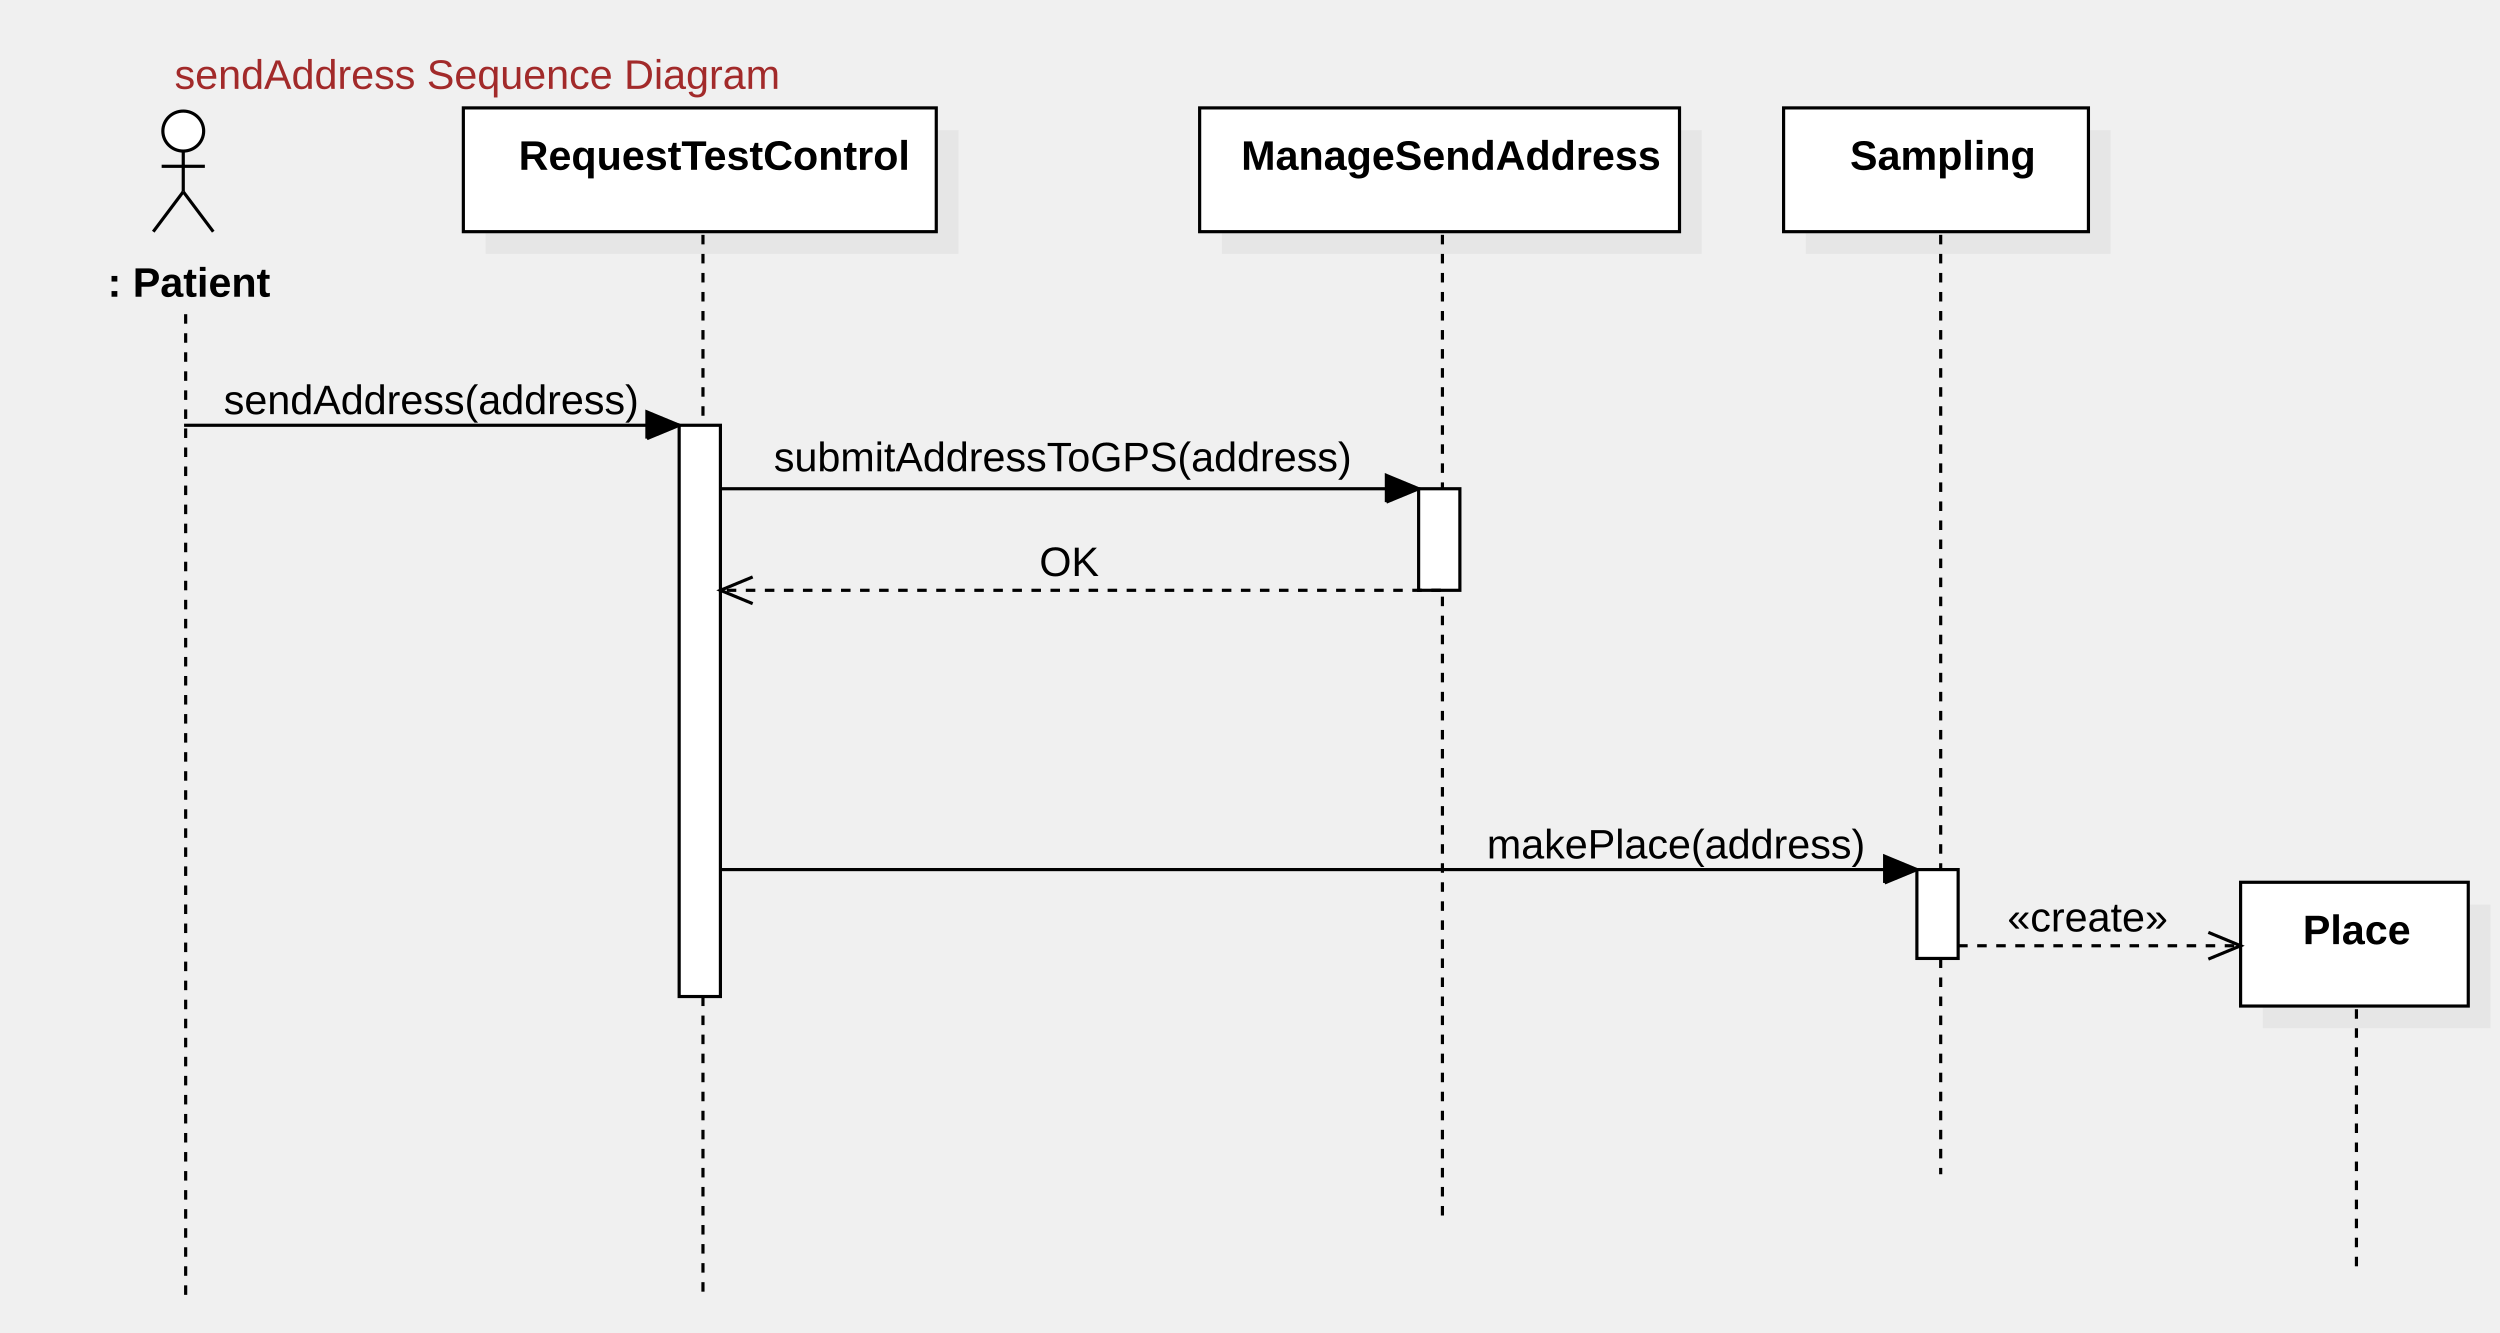
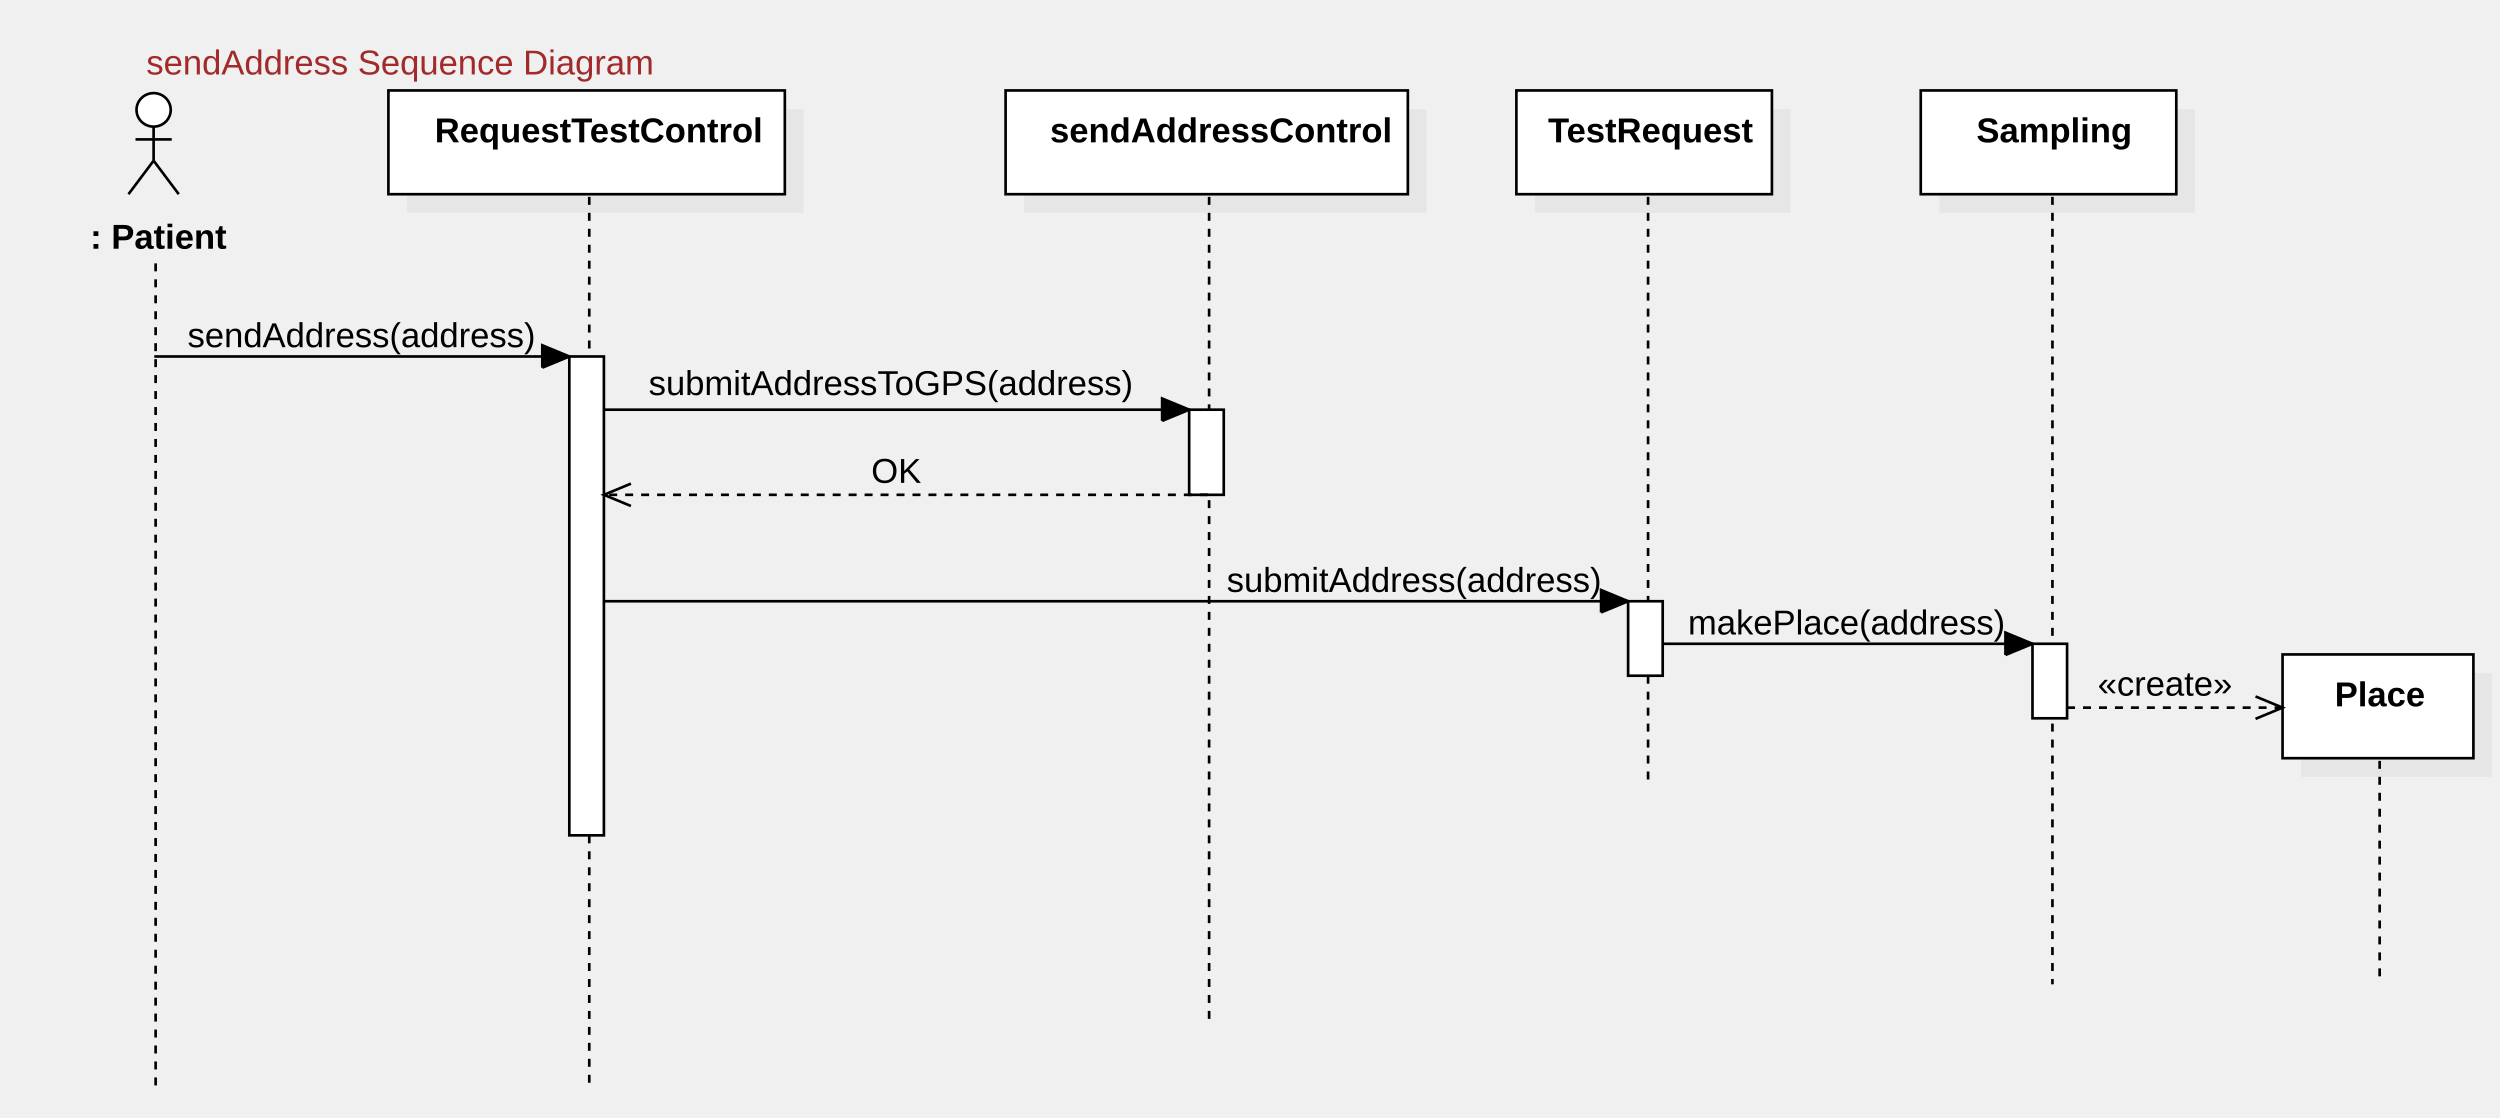
- <svg xmlns="http://www.w3.org/2000/svg" version="1.1" width="787.736" height="420">
+ <svg xmlns="http://www.w3.org/2000/svg" version="1.1" width="939.736" height="420">
  <defs />
  <g>
    <text fill="#eeeeee" stroke="none" font-family="Arial" font-size="24px" font-style="normal" font-weight="normal" text-decoration="none" x="0" y="0" />
    <text fill="#eeeeee" stroke="none" font-family="Arial" font-size="24px" font-style="normal" font-weight="normal" text-decoration="none" x="0" y="30" />
    <text fill="#eeeeee" stroke="none" font-family="Arial" font-size="24px" font-style="normal" font-weight="normal" text-decoration="none" x="0" y="60" />
    <text fill="#eeeeee" stroke="none" font-family="Arial" font-size="24px" font-style="normal" font-weight="normal" text-decoration="none" x="0" y="90" />
    <text fill="#eeeeee" stroke="none" font-family="Arial" font-size="24px" font-style="normal" font-weight="normal" text-decoration="none" x="0" y="120" />
    <text fill="#eeeeee" stroke="none" font-family="Arial" font-size="24px" font-style="normal" font-weight="normal" text-decoration="none" x="0" y="150" />
    <text fill="#eeeeee" stroke="none" font-family="Arial" font-size="24px" font-style="normal" font-weight="normal" text-decoration="none" x="0" y="180" />
    <text fill="#eeeeee" stroke="none" font-family="Arial" font-size="24px" font-style="normal" font-weight="normal" text-decoration="none" x="0" y="210" />
    <text fill="#eeeeee" stroke="none" font-family="Arial" font-size="24px" font-style="normal" font-weight="normal" text-decoration="none" x="0" y="240" />
    <text fill="#eeeeee" stroke="none" font-family="Arial" font-size="24px" font-style="normal" font-weight="normal" text-decoration="none" x="0" y="270" />
    <text fill="#eeeeee" stroke="none" font-family="Arial" font-size="24px" font-style="normal" font-weight="normal" text-decoration="none" x="0" y="300" />
    <text fill="#eeeeee" stroke="none" font-family="Arial" font-size="24px" font-style="normal" font-weight="normal" text-decoration="none" x="0" y="330" />
    <text fill="#eeeeee" stroke="none" font-family="Arial" font-size="24px" font-style="normal" font-weight="normal" text-decoration="none" x="0" y="360" />
    <text fill="#eeeeee" stroke="none" font-family="Arial" font-size="24px" font-style="normal" font-weight="normal" text-decoration="none" x="0" y="390" />
    <text fill="#eeeeee" stroke="none" font-family="Arial" font-size="24px" font-style="normal" font-weight="normal" text-decoration="none" x="200" y="0" />
    <text fill="#eeeeee" stroke="none" font-family="Arial" font-size="24px" font-style="normal" font-weight="normal" text-decoration="none" x="200" y="30" />
    <text fill="#eeeeee" stroke="none" font-family="Arial" font-size="24px" font-style="normal" font-weight="normal" text-decoration="none" x="200" y="60" />
    <text fill="#eeeeee" stroke="none" font-family="Arial" font-size="24px" font-style="normal" font-weight="normal" text-decoration="none" x="200" y="90" />
    <text fill="#eeeeee" stroke="none" font-family="Arial" font-size="24px" font-style="normal" font-weight="normal" text-decoration="none" x="200" y="120" />
    <text fill="#eeeeee" stroke="none" font-family="Arial" font-size="24px" font-style="normal" font-weight="normal" text-decoration="none" x="200" y="150" />
    <text fill="#eeeeee" stroke="none" font-family="Arial" font-size="24px" font-style="normal" font-weight="normal" text-decoration="none" x="200" y="180" />
    <text fill="#eeeeee" stroke="none" font-family="Arial" font-size="24px" font-style="normal" font-weight="normal" text-decoration="none" x="200" y="210" />
    <text fill="#eeeeee" stroke="none" font-family="Arial" font-size="24px" font-style="normal" font-weight="normal" text-decoration="none" x="200" y="240" />
    <text fill="#eeeeee" stroke="none" font-family="Arial" font-size="24px" font-style="normal" font-weight="normal" text-decoration="none" x="200" y="270" />
    <text fill="#eeeeee" stroke="none" font-family="Arial" font-size="24px" font-style="normal" font-weight="normal" text-decoration="none" x="200" y="300" />
    <text fill="#eeeeee" stroke="none" font-family="Arial" font-size="24px" font-style="normal" font-weight="normal" text-decoration="none" x="200" y="330" />
    <text fill="#eeeeee" stroke="none" font-family="Arial" font-size="24px" font-style="normal" font-weight="normal" text-decoration="none" x="200" y="360" />
    <text fill="#eeeeee" stroke="none" font-family="Arial" font-size="24px" font-style="normal" font-weight="normal" text-decoration="none" x="200" y="390" />
    <text fill="#eeeeee" stroke="none" font-family="Arial" font-size="24px" font-style="normal" font-weight="normal" text-decoration="none" x="400" y="0" />
    <text fill="#eeeeee" stroke="none" font-family="Arial" font-size="24px" font-style="normal" font-weight="normal" text-decoration="none" x="400" y="30" />
    <text fill="#eeeeee" stroke="none" font-family="Arial" font-size="24px" font-style="normal" font-weight="normal" text-decoration="none" x="400" y="60" />
    <text fill="#eeeeee" stroke="none" font-family="Arial" font-size="24px" font-style="normal" font-weight="normal" text-decoration="none" x="400" y="90" />
    <text fill="#eeeeee" stroke="none" font-family="Arial" font-size="24px" font-style="normal" font-weight="normal" text-decoration="none" x="400" y="120" />
    <text fill="#eeeeee" stroke="none" font-family="Arial" font-size="24px" font-style="normal" font-weight="normal" text-decoration="none" x="400" y="150" />
    <text fill="#eeeeee" stroke="none" font-family="Arial" font-size="24px" font-style="normal" font-weight="normal" text-decoration="none" x="400" y="180" />
    <text fill="#eeeeee" stroke="none" font-family="Arial" font-size="24px" font-style="normal" font-weight="normal" text-decoration="none" x="400" y="210" />
    <text fill="#eeeeee" stroke="none" font-family="Arial" font-size="24px" font-style="normal" font-weight="normal" text-decoration="none" x="400" y="240" />
    <text fill="#eeeeee" stroke="none" font-family="Arial" font-size="24px" font-style="normal" font-weight="normal" text-decoration="none" x="400" y="270" />
    <text fill="#eeeeee" stroke="none" font-family="Arial" font-size="24px" font-style="normal" font-weight="normal" text-decoration="none" x="400" y="300" />
    <text fill="#eeeeee" stroke="none" font-family="Arial" font-size="24px" font-style="normal" font-weight="normal" text-decoration="none" x="400" y="330" />
    <text fill="#eeeeee" stroke="none" font-family="Arial" font-size="24px" font-style="normal" font-weight="normal" text-decoration="none" x="400" y="360" />
    <text fill="#eeeeee" stroke="none" font-family="Arial" font-size="24px" font-style="normal" font-weight="normal" text-decoration="none" x="400" y="390" />
    <text fill="#eeeeee" stroke="none" font-family="Arial" font-size="24px" font-style="normal" font-weight="normal" text-decoration="none" x="600" y="0" />
    <text fill="#eeeeee" stroke="none" font-family="Arial" font-size="24px" font-style="normal" font-weight="normal" text-decoration="none" x="600" y="30" />
    <text fill="#eeeeee" stroke="none" font-family="Arial" font-size="24px" font-style="normal" font-weight="normal" text-decoration="none" x="600" y="60" />
    <text fill="#eeeeee" stroke="none" font-family="Arial" font-size="24px" font-style="normal" font-weight="normal" text-decoration="none" x="600" y="90" />
    <text fill="#eeeeee" stroke="none" font-family="Arial" font-size="24px" font-style="normal" font-weight="normal" text-decoration="none" x="600" y="120" />
    <text fill="#eeeeee" stroke="none" font-family="Arial" font-size="24px" font-style="normal" font-weight="normal" text-decoration="none" x="600" y="150" />
    <text fill="#eeeeee" stroke="none" font-family="Arial" font-size="24px" font-style="normal" font-weight="normal" text-decoration="none" x="600" y="180" />
    <text fill="#eeeeee" stroke="none" font-family="Arial" font-size="24px" font-style="normal" font-weight="normal" text-decoration="none" x="600" y="210" />
    <text fill="#eeeeee" stroke="none" font-family="Arial" font-size="24px" font-style="normal" font-weight="normal" text-decoration="none" x="600" y="240" />
    <text fill="#eeeeee" stroke="none" font-family="Arial" font-size="24px" font-style="normal" font-weight="normal" text-decoration="none" x="600" y="270" />
    <text fill="#eeeeee" stroke="none" font-family="Arial" font-size="24px" font-style="normal" font-weight="normal" text-decoration="none" x="600" y="300" />
    <text fill="#eeeeee" stroke="none" font-family="Arial" font-size="24px" font-style="normal" font-weight="normal" text-decoration="none" x="600" y="330" />
    <text fill="#eeeeee" stroke="none" font-family="Arial" font-size="24px" font-style="normal" font-weight="normal" text-decoration="none" x="600" y="360" />
    <text fill="#eeeeee" stroke="none" font-family="Arial" font-size="24px" font-style="normal" font-weight="normal" text-decoration="none" x="600" y="390" />
+     <text fill="#eeeeee" stroke="none" font-family="Arial" font-size="24px" font-style="normal" font-weight="normal" text-decoration="none" x="800" y="0" />
+     <text fill="#eeeeee" stroke="none" font-family="Arial" font-size="24px" font-style="normal" font-weight="normal" text-decoration="none" x="800" y="30" />
+     <text fill="#eeeeee" stroke="none" font-family="Arial" font-size="24px" font-style="normal" font-weight="normal" text-decoration="none" x="800" y="60" />
+     <text fill="#eeeeee" stroke="none" font-family="Arial" font-size="24px" font-style="normal" font-weight="normal" text-decoration="none" x="800" y="90" />
+     <text fill="#eeeeee" stroke="none" font-family="Arial" font-size="24px" font-style="normal" font-weight="normal" text-decoration="none" x="800" y="120" />
+     <text fill="#eeeeee" stroke="none" font-family="Arial" font-size="24px" font-style="normal" font-weight="normal" text-decoration="none" x="800" y="150" />
+     <text fill="#eeeeee" stroke="none" font-family="Arial" font-size="24px" font-style="normal" font-weight="normal" text-decoration="none" x="800" y="180" />
+     <text fill="#eeeeee" stroke="none" font-family="Arial" font-size="24px" font-style="normal" font-weight="normal" text-decoration="none" x="800" y="210" />
+     <text fill="#eeeeee" stroke="none" font-family="Arial" font-size="24px" font-style="normal" font-weight="normal" text-decoration="none" x="800" y="240" />
+     <text fill="#eeeeee" stroke="none" font-family="Arial" font-size="24px" font-style="normal" font-weight="normal" text-decoration="none" x="800" y="270" />
+     <text fill="#eeeeee" stroke="none" font-family="Arial" font-size="24px" font-style="normal" font-weight="normal" text-decoration="none" x="800" y="300" />
+     <text fill="#eeeeee" stroke="none" font-family="Arial" font-size="24px" font-style="normal" font-weight="normal" text-decoration="none" x="800" y="330" />
+     <text fill="#eeeeee" stroke="none" font-family="Arial" font-size="24px" font-style="normal" font-weight="normal" text-decoration="none" x="800" y="360" />
+     <text fill="#eeeeee" stroke="none" font-family="Arial" font-size="24px" font-style="normal" font-weight="normal" text-decoration="none" x="800" y="390" />
    <g transform="translate(-30,-6) scale(1,1)">
      <path fill="#ffffff" stroke="none" d="M 81.314 47.3 C 81.314 43.821 84.193 41 87.743 41 C 91.294 41 94.172 43.821 94.172 47.3 C 94.172 50.779 91.294 53.6 87.743 53.6 C 84.193 53.6 81.314 50.779 81.314 47.3 Z" />
    </g>
    <g transform="translate(-30,-6) scale(1,1)">
      <path fill="none" stroke="#000000" d="M 81.314 47.3 C 81.314 43.821 84.193 41 87.743 41 C 91.294 41 94.172 43.821 94.172 47.3 C 94.172 50.779 91.294 53.6 87.743 53.6 C 84.193 53.6 81.314 50.779 81.314 47.3 Z" stroke-miterlimit="10" />
    </g>
    <g transform="translate(-30,-6) scale(1,1)">
      <path fill="none" stroke="#000000" d="M 87.743 53.6 L 87.743 66.4" stroke-miterlimit="10" />
    </g>
    <g transform="translate(-30,-6) scale(1,1)">
      <path fill="none" stroke="#000000" d="M 80.936 58.4 L 94.551 58.4" stroke-miterlimit="10" />
    </g>
    <g transform="translate(-30,-6) scale(1,1)">
      <path fill="none" stroke="#000000" d="M 87.743 66.4 L 78.289 79" stroke-miterlimit="10" />
    </g>
    <g transform="translate(-30,-6) scale(1,1)">
      <path fill="none" stroke="#000000" d="M 87.743 66.4 L 97.198 79" stroke-miterlimit="10" />
    </g>
    <g transform="translate(-30,-6) scale(1,1)">
      <g>
        <path fill="none" stroke="none" />
        <text fill="#000000" stroke="none" font-family="Arial" font-size="13px" font-style="normal" font-weight="bold" text-decoration="none" x="63.895" y="99.5">: Patient</text>
      </g>
    </g>
    <g transform="translate(-30,-6) scale(1,1)">
      <path fill="none" stroke="#000000" d="M 88.5 105 L 88.5 416" stroke-miterlimit="10" stroke-dasharray="3" />
    </g>
    <g transform="translate(-30,-6) scale(1,1)">
      <rect fill="#C0C0C0" stroke="none" x="183" y="47" width="149.013" height="39" opacity="0.2" />
    </g>
    <g transform="translate(-30,-6) scale(1,1)">
      <rect fill="#ffffff" stroke="none" x="176" y="40" width="149.013" height="39" />
    </g>
    <g transform="translate(-30,-6) scale(1,1)">
      <path fill="none" stroke="#000000" d="M 176 40 L 325.013 40 L 325.013 79 L 176 79 L 176 40 Z Z" stroke-miterlimit="10" />
    </g>
    <g transform="translate(-30,-6) scale(1,1)">
      <g>
        <path fill="none" stroke="none" />
        <text fill="#000000" stroke="none" font-family="Arial" font-size="13px" font-style="normal" font-weight="bold" text-decoration="none" x="193.422" y="59.5">RequestTestControl</text>
      </g>
    </g>
    <g transform="translate(-30,-6) scale(1,1)">
      <path fill="none" stroke="#000000" d="M 251.5 80 L 251.5 416" stroke-miterlimit="10" stroke-dasharray="3" />
    </g>
    <g transform="translate(-30,-6) scale(1,1)">
      <rect fill="#C0C0C0" stroke="none" x="415" y="47" width="151.203" height="39" opacity="0.2" />
    </g>
    <g transform="translate(-30,-6) scale(1,1)">
      <rect fill="#ffffff" stroke="none" x="408" y="40" width="151.203" height="39" />
    </g>
    <g transform="translate(-30,-6) scale(1,1)">
      <path fill="none" stroke="#000000" d="M 408 40 L 559.203 40 L 559.203 79 L 408 79 L 408 40 Z Z" stroke-miterlimit="10" />
    </g>
    <g transform="translate(-30,-6) scale(1,1)">
      <g>
        <path fill="none" stroke="none" />
-         <text fill="#000000" stroke="none" font-family="Arial" font-size="13px" font-style="normal" font-weight="bold" text-decoration="none" x="421.086" y="59.5">ManageSendAddress</text>
+         <text fill="#000000" stroke="none" font-family="Arial" font-size="13px" font-style="normal" font-weight="bold" text-decoration="none" x="424.708" y="59.5">sendAddressControl</text>
      </g>
    </g>
    <g transform="translate(-30,-6) scale(1,1)">
      <path fill="none" stroke="#000000" d="M 484.5 80 L 484.5 392" stroke-miterlimit="10" stroke-dasharray="3" />
    </g>
    <g transform="translate(-30,-6) scale(1,1)">
-       <rect fill="#C0C0C0" stroke="none" x="743" y="291" width="71.736" height="39" opacity="0.2" />
-     </g>
-     <g transform="translate(-30,-6) scale(1,1)">
-       <rect fill="#ffffff" stroke="none" x="736" y="284" width="71.736" height="39" />
-     </g>
-     <g transform="translate(-30,-6) scale(1,1)">
-       <path fill="none" stroke="#000000" d="M 736 284 L 807.736 284 L 807.736 323 L 736 323 L 736 284 Z Z" stroke-miterlimit="10" />
-     </g>
-     <g transform="translate(-30,-6) scale(1,1)">
-       <g>
-         <path fill="none" stroke="none" />
-         <text fill="#000000" stroke="none" font-family="Arial" font-size="13px" font-style="normal" font-weight="bold" text-decoration="none" x="755.609" y="303.5">Place</text>
-       </g>
-     </g>
-     <g transform="translate(-30,-6) scale(1,1)">
-       <path fill="none" stroke="#000000" d="M 772.5 324 L 772.5 408" stroke-miterlimit="10" stroke-dasharray="3" />
+       <rect fill="#C0C0C0" stroke="none" x="895" y="259" width="71.736" height="39" opacity="0.2" />
+     </g>
+     <g transform="translate(-30,-6) scale(1,1)">
+       <rect fill="#ffffff" stroke="none" x="888" y="252" width="71.736" height="39" />
+     </g>
+     <g transform="translate(-30,-6) scale(1,1)">
+       <path fill="none" stroke="#000000" d="M 888 252 L 959.736 252 L 959.736 291 L 888 291 L 888 252 Z Z" stroke-miterlimit="10" />
+     </g>
+     <g transform="translate(-30,-6) scale(1,1)">
+       <g>
+         <path fill="none" stroke="none" />
+         <text fill="#000000" stroke="none" font-family="Arial" font-size="13px" font-style="normal" font-weight="bold" text-decoration="none" x="907.609" y="271.5">Place</text>
+       </g>
+     </g>
+     <g transform="translate(-30,-6) scale(1,1)">
+       <path fill="none" stroke="#000000" d="M 924.5 292 L 924.5 376" stroke-miterlimit="10" stroke-dasharray="3" />
    </g>
    <g transform="translate(-30,-6) scale(1,1)">
      <g>
        <path fill="none" stroke="none" />
        <text fill="#a22a2a" stroke="none" font-family="Arial" font-size="13px" font-style="normal" font-weight="normal" text-decoration="none" x="85" y="34">sendAddress Sequence Diagram</text>
      </g>
    </g>
    <g transform="translate(-30,-6) scale(1,1)">
-       <rect fill="#C0C0C0" stroke="none" x="599" y="47" width="96.054" height="39" opacity="0.2" />
-     </g>
-     <g transform="translate(-30,-6) scale(1,1)">
-       <rect fill="#ffffff" stroke="none" x="592" y="40" width="96.054" height="39" />
-     </g>
-     <g transform="translate(-30,-6) scale(1,1)">
-       <path fill="none" stroke="#000000" d="M 592 40 L 688.054 40 L 688.054 79 L 592 79 L 592 40 Z Z" stroke-miterlimit="10" />
-     </g>
-     <g transform="translate(-30,-6) scale(1,1)">
-       <g>
-         <path fill="none" stroke="none" />
-         <text fill="#000000" stroke="none" font-family="Arial" font-size="13px" font-style="normal" font-weight="bold" text-decoration="none" x="612.929" y="59.5">Sampling</text>
-       </g>
-     </g>
-     <g transform="translate(-30,-6) scale(1,1)">
-       <path fill="none" stroke="#000000" d="M 641.5 80 L 641.5 376" stroke-miterlimit="10" stroke-dasharray="3" />
+       <rect fill="#C0C0C0" stroke="none" x="759" y="47" width="96.054" height="39" opacity="0.2" />
+     </g>
+     <g transform="translate(-30,-6) scale(1,1)">
+       <rect fill="#ffffff" stroke="none" x="752" y="40" width="96.054" height="39" />
+     </g>
+     <g transform="translate(-30,-6) scale(1,1)">
+       <path fill="none" stroke="#000000" d="M 752 40 L 848.054 40 L 848.054 79 L 752 79 L 752 40 Z Z" stroke-miterlimit="10" />
+     </g>
+     <g transform="translate(-30,-6) scale(1,1)">
+       <g>
+         <path fill="none" stroke="none" />
+         <text fill="#000000" stroke="none" font-family="Arial" font-size="13px" font-style="normal" font-weight="bold" text-decoration="none" x="772.929" y="59.5">Sampling</text>
+       </g>
+     </g>
+     <g transform="translate(-30,-6) scale(1,1)">
+       <path fill="none" stroke="#000000" d="M 801.5 80 L 801.5 376" stroke-miterlimit="10" stroke-dasharray="3" />
+     </g>
+     <g transform="translate(-30,-6) scale(1,1)">
+       <rect fill="#C0C0C0" stroke="none" x="607" y="47" width="96.054" height="39" opacity="0.2" />
+     </g>
+     <g transform="translate(-30,-6) scale(1,1)">
+       <rect fill="#ffffff" stroke="none" x="600" y="40" width="96.054" height="39" />
+     </g>
+     <g transform="translate(-30,-6) scale(1,1)">
+       <path fill="none" stroke="#000000" d="M 600 40 L 696.054 40 L 696.054 79 L 600 79 L 600 40 Z Z" stroke-miterlimit="10" />
+     </g>
+     <g transform="translate(-30,-6) scale(1,1)">
+       <g>
+         <path fill="none" stroke="none" />
+         <text fill="#000000" stroke="none" font-family="Arial" font-size="13px" font-style="normal" font-weight="bold" text-decoration="none" x="611.896" y="59.5">TestRequest</text>
+       </g>
+     </g>
+     <g transform="translate(-30,-6) scale(1,1)">
+       <path fill="none" stroke="#000000" d="M 649.5 80 L 649.5 301" stroke-miterlimit="10" stroke-dasharray="3" />
    </g>
    <g transform="translate(-30,-6) scale(1,1)">
      <path fill="none" stroke="#000000" d="M 88 140 L 244 140" stroke-miterlimit="10" />
    </g>
    <g transform="translate(-30,-6) scale(1,1)">
      <path fill="#000000" stroke="none" d="M 233.837 144.21 L 244 140 L 233.837 135.79" />
    </g>
    <g transform="translate(-30,-6) scale(1,1)">
      <path fill="none" stroke="#000000" d="M 233.837 144.21 L 244 140 L 233.837 135.79 L 233.837 144.21" stroke-miterlimit="10" />
    </g>
    <g transform="translate(-30,-6) scale(1,1)">
      <g>
        <path fill="none" stroke="none" />
        <text fill="#000000" stroke="none" font-family="Arial" font-size="13px" font-style="normal" font-weight="normal" text-decoration="none" x="100.5" y="136.5">sendAddress(address)</text>
      </g>
    </g>
    <g transform="translate(-30,-6) scale(1,1)">
      <rect fill="#ffffff" stroke="none" x="244" y="140" width="13" height="180" />
    </g>
    <g transform="translate(-30,-6) scale(1,1)">
      <path fill="none" stroke="#000000" d="M 244 140 L 257 140 L 257 320 L 244 320 L 244 140 Z Z" stroke-miterlimit="10" />
    </g>
    <g transform="translate(-30,-6) scale(1,1)">
      <path fill="none" stroke="#000000" d="M 257 160 L 477 160" stroke-miterlimit="10" />
    </g>
    <g transform="translate(-30,-6) scale(1,1)">
      <path fill="#000000" stroke="none" d="M 466.837 164.21 L 477 160 L 466.837 155.79" />
    </g>
    <g transform="translate(-30,-6) scale(1,1)">
      <path fill="none" stroke="#000000" d="M 466.837 164.21 L 477 160 L 466.837 155.79 L 466.837 164.21" stroke-miterlimit="10" />
    </g>
    <g transform="translate(-30,-6) scale(1,1)">
      <g>
        <path fill="none" stroke="none" />
        <text fill="#000000" stroke="none" font-family="Arial" font-size="13px" font-style="normal" font-weight="normal" text-decoration="none" x="273.829" y="154.5">submitAddressToGPS(address)</text>
      </g>
    </g>
    <g transform="translate(-30,-6) scale(1,1)">
      <rect fill="#ffffff" stroke="none" x="477" y="160" width="13" height="32" />
    </g>
    <g transform="translate(-30,-6) scale(1,1)">
      <path fill="none" stroke="#000000" d="M 477 160 L 490 160 L 490 192 L 477 192 L 477 160 Z Z" stroke-miterlimit="10" />
    </g>
    <g transform="translate(-30,-6) scale(1,1)">
      <path fill="none" stroke="#000000" d="M 484 192 L 257 192" stroke-miterlimit="10" stroke-dasharray="3" />
    </g>
    <g transform="translate(-30,-6) scale(1,1)">
      <path fill="none" stroke="#000000" d="M 267.163 187.79 L 257 192 L 267.163 196.21" stroke-miterlimit="10" />
    </g>
    <g transform="translate(-30,-6) scale(1,1)">
      <g>
        <path fill="none" stroke="none" />
        <text fill="#000000" stroke="none" font-family="Arial" font-size="13px" font-style="normal" font-weight="normal" text-decoration="none" x="357.5" y="187.5">OK</text>
      </g>
    </g>
    <g transform="translate(-30,-6) scale(1,1)">
-       <path fill="none" stroke="#000000" d="M 257 280 L 634 280" stroke-miterlimit="10" />
-     </g>
-     <g transform="translate(-30,-6) scale(1,1)">
-       <path fill="#000000" stroke="none" d="M 623.837 284.21 L 634 280 L 623.837 275.79" />
-     </g>
-     <g transform="translate(-30,-6) scale(1,1)">
-       <path fill="none" stroke="#000000" d="M 623.837 284.21 L 634 280 L 623.837 275.79 L 623.837 284.21" stroke-miterlimit="10" />
-     </g>
-     <g transform="translate(-30,-6) scale(1,1)">
-       <g>
-         <path fill="none" stroke="none" />
-         <text fill="#000000" stroke="none" font-family="Arial" font-size="13px" font-style="normal" font-weight="normal" text-decoration="none" x="498.5" y="276.5">makePlace(address)</text>
-       </g>
-     </g>
-     <g transform="translate(-30,-6) scale(1,1)">
-       <rect fill="#ffffff" stroke="none" x="634" y="280" width="13" height="28" />
-     </g>
-     <g transform="translate(-30,-6) scale(1,1)">
-       <path fill="none" stroke="#000000" d="M 634 280 L 647 280 L 647 308 L 634 308 L 634 280 Z Z" stroke-miterlimit="10" />
-     </g>
-     <g transform="translate(-30,-6) scale(1,1)">
-       <path fill="none" stroke="#000000" d="M 647 304 L 736 304" stroke-miterlimit="10" stroke-dasharray="3" />
-     </g>
-     <g transform="translate(-30,-6) scale(1,1)">
-       <path fill="none" stroke="#000000" d="M 725.837 308.21 L 736 304 L 725.837 299.79" stroke-miterlimit="10" />
-     </g>
-     <g transform="translate(-30,-6) scale(1,1)">
-       <g>
-         <path fill="none" stroke="none" />
-         <text fill="#000000" stroke="none" font-family="Arial" font-size="13px" font-style="normal" font-weight="normal" text-decoration="none" x="662.5" y="299.5">«create»</text>
+       <path fill="none" stroke="#000000" d="M 257 232 L 642 232" stroke-miterlimit="10" />
+     </g>
+     <g transform="translate(-30,-6) scale(1,1)">
+       <path fill="#000000" stroke="none" d="M 631.837 236.21 L 642 232 L 631.837 227.79" />
+     </g>
+     <g transform="translate(-30,-6) scale(1,1)">
+       <path fill="none" stroke="#000000" d="M 631.837 236.21 L 642 232 L 631.837 227.79 L 631.837 236.21" stroke-miterlimit="10" />
+     </g>
+     <g transform="translate(-30,-6) scale(1,1)">
+       <g>
+         <path fill="none" stroke="none" />
+         <text fill="#000000" stroke="none" font-family="Arial" font-size="13px" font-style="normal" font-weight="normal" text-decoration="none" x="491.118" y="228.5">submitAddress(address)</text>
+       </g>
+     </g>
+     <g transform="translate(-30,-6) scale(1,1)">
+       <rect fill="#ffffff" stroke="none" x="642" y="232" width="13" height="28" />
+     </g>
+     <g transform="translate(-30,-6) scale(1,1)">
+       <path fill="none" stroke="#000000" d="M 642 232 L 655 232 L 655 260 L 642 260 L 642 232 Z Z" stroke-miterlimit="10" />
+     </g>
+     <g transform="translate(-30,-6) scale(1,1)">
+       <path fill="none" stroke="#000000" d="M 655 248 L 794 248" stroke-miterlimit="10" />
+     </g>
+     <g transform="translate(-30,-6) scale(1,1)">
+       <path fill="#000000" stroke="none" d="M 783.837 252.21 L 794 248 L 783.837 243.79" />
+     </g>
+     <g transform="translate(-30,-6) scale(1,1)">
+       <path fill="none" stroke="#000000" d="M 783.837 252.21 L 794 248 L 783.837 243.79 L 783.837 252.21" stroke-miterlimit="10" />
+     </g>
+     <g transform="translate(-30,-6) scale(1,1)">
+       <g>
+         <path fill="none" stroke="none" />
+         <text fill="#000000" stroke="none" font-family="Arial" font-size="13px" font-style="normal" font-weight="normal" text-decoration="none" x="664.5" y="244.5">makePlace(address)</text>
+       </g>
+     </g>
+     <g transform="translate(-30,-6) scale(1,1)">
+       <rect fill="#ffffff" stroke="none" x="794" y="248" width="13" height="28" />
+     </g>
+     <g transform="translate(-30,-6) scale(1,1)">
+       <path fill="none" stroke="#000000" d="M 794 248 L 807 248 L 807 276 L 794 276 L 794 248 Z Z" stroke-miterlimit="10" />
+     </g>
+     <g transform="translate(-30,-6) scale(1,1)">
+       <path fill="none" stroke="#000000" d="M 807 272 L 888 272" stroke-miterlimit="10" stroke-dasharray="3" />
+     </g>
+     <g transform="translate(-30,-6) scale(1,1)">
+       <path fill="none" stroke="#000000" d="M 877.837 276.21 L 888 272 L 877.837 267.79" stroke-miterlimit="10" />
+     </g>
+     <g transform="translate(-30,-6) scale(1,1)">
+       <g>
+         <path fill="none" stroke="none" />
+         <text fill="#000000" stroke="none" font-family="Arial" font-size="13px" font-style="normal" font-weight="normal" text-decoration="none" x="818.5" y="267.5">«create»</text>
      </g>
    </g>
  </g>
</svg>
